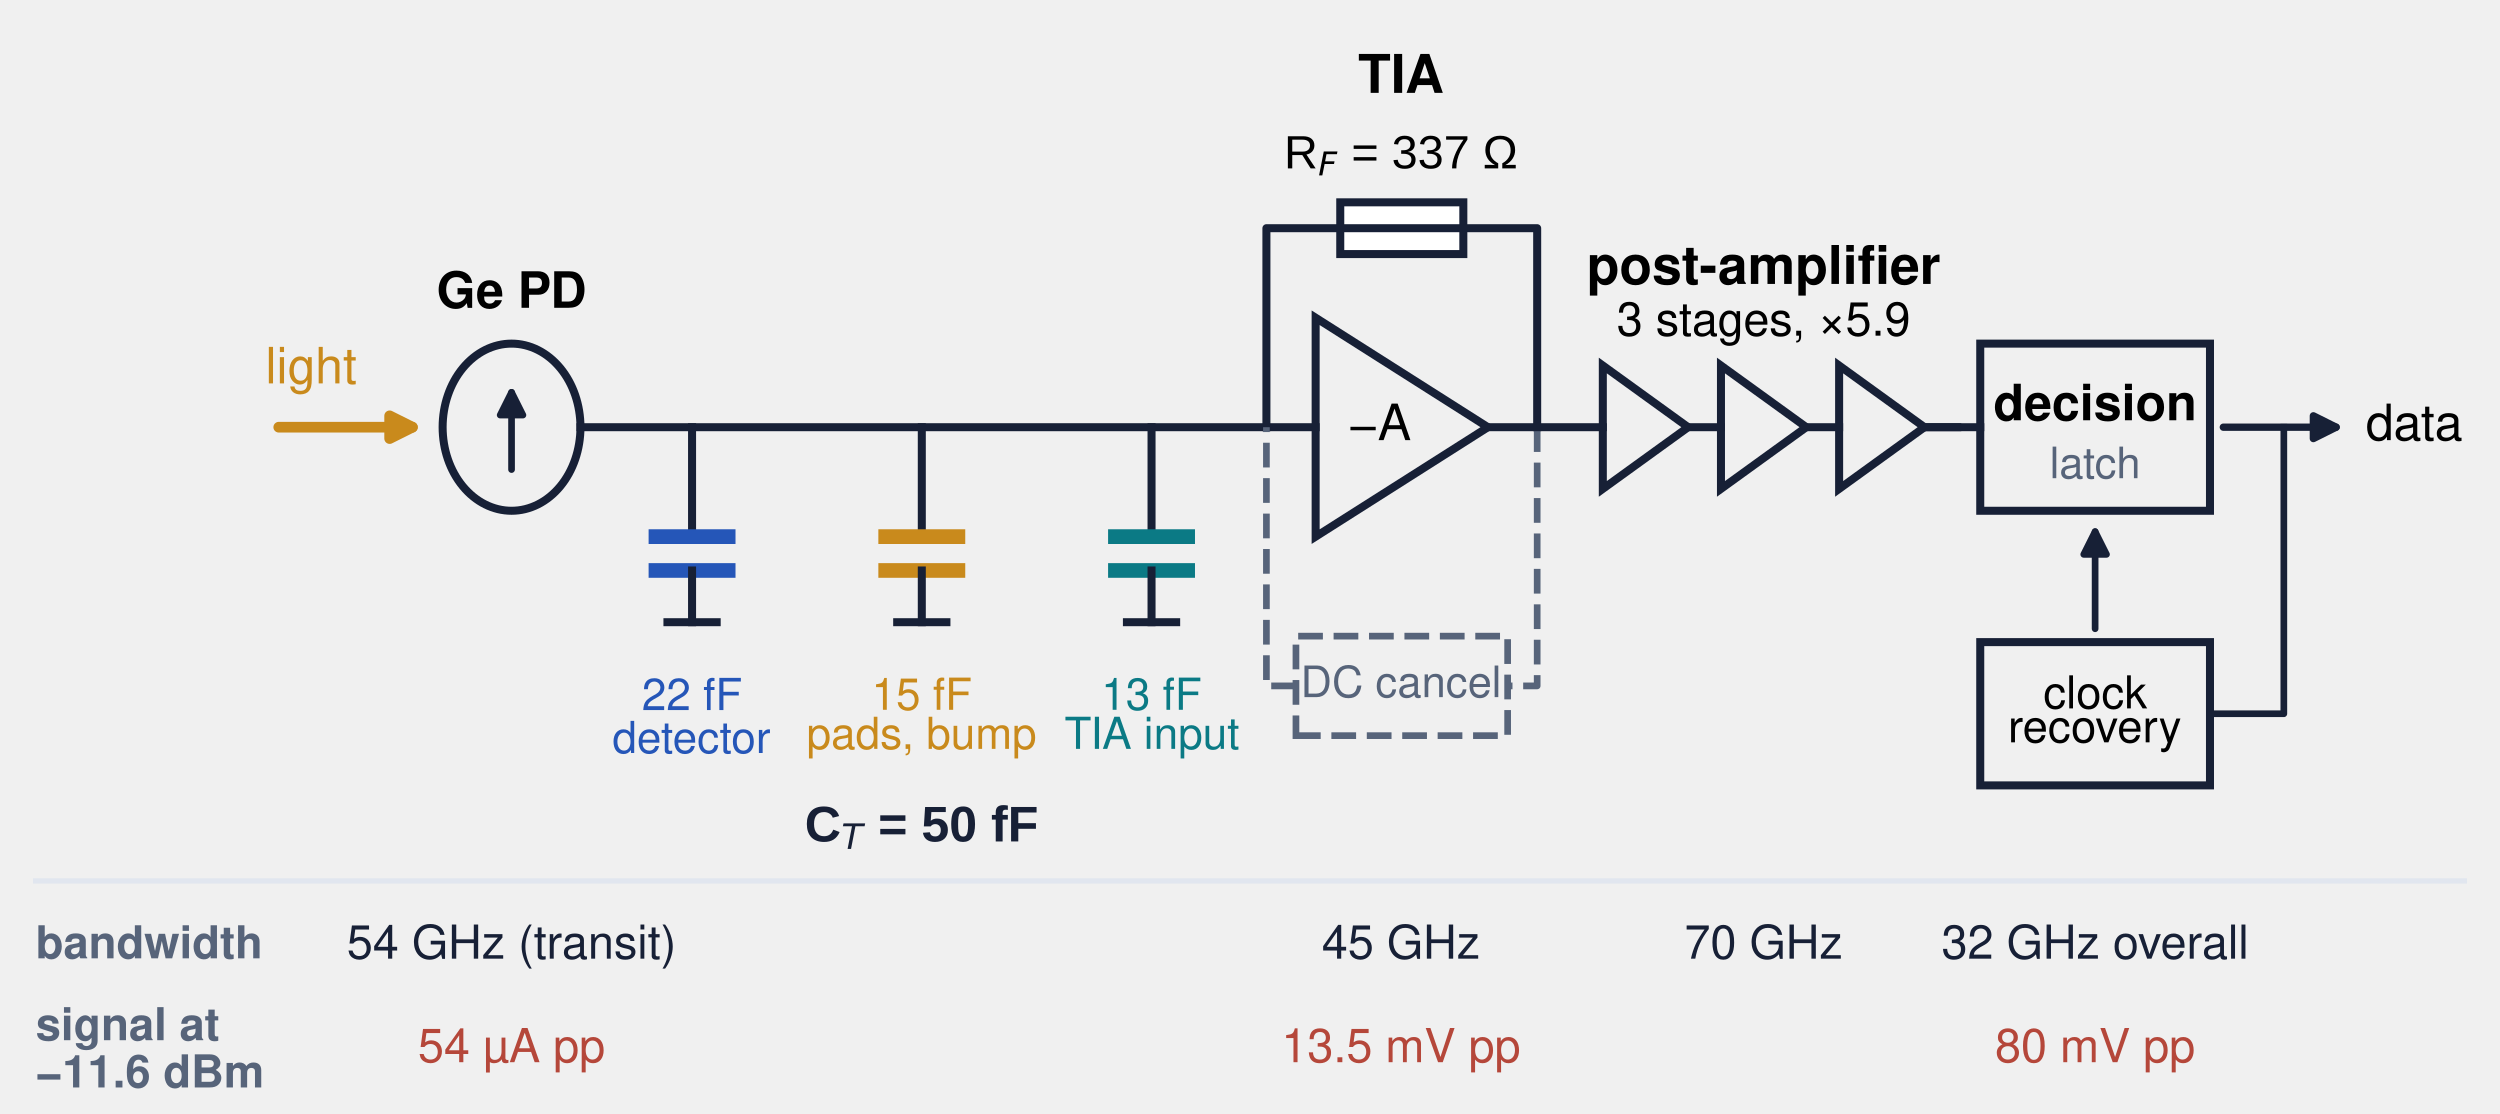
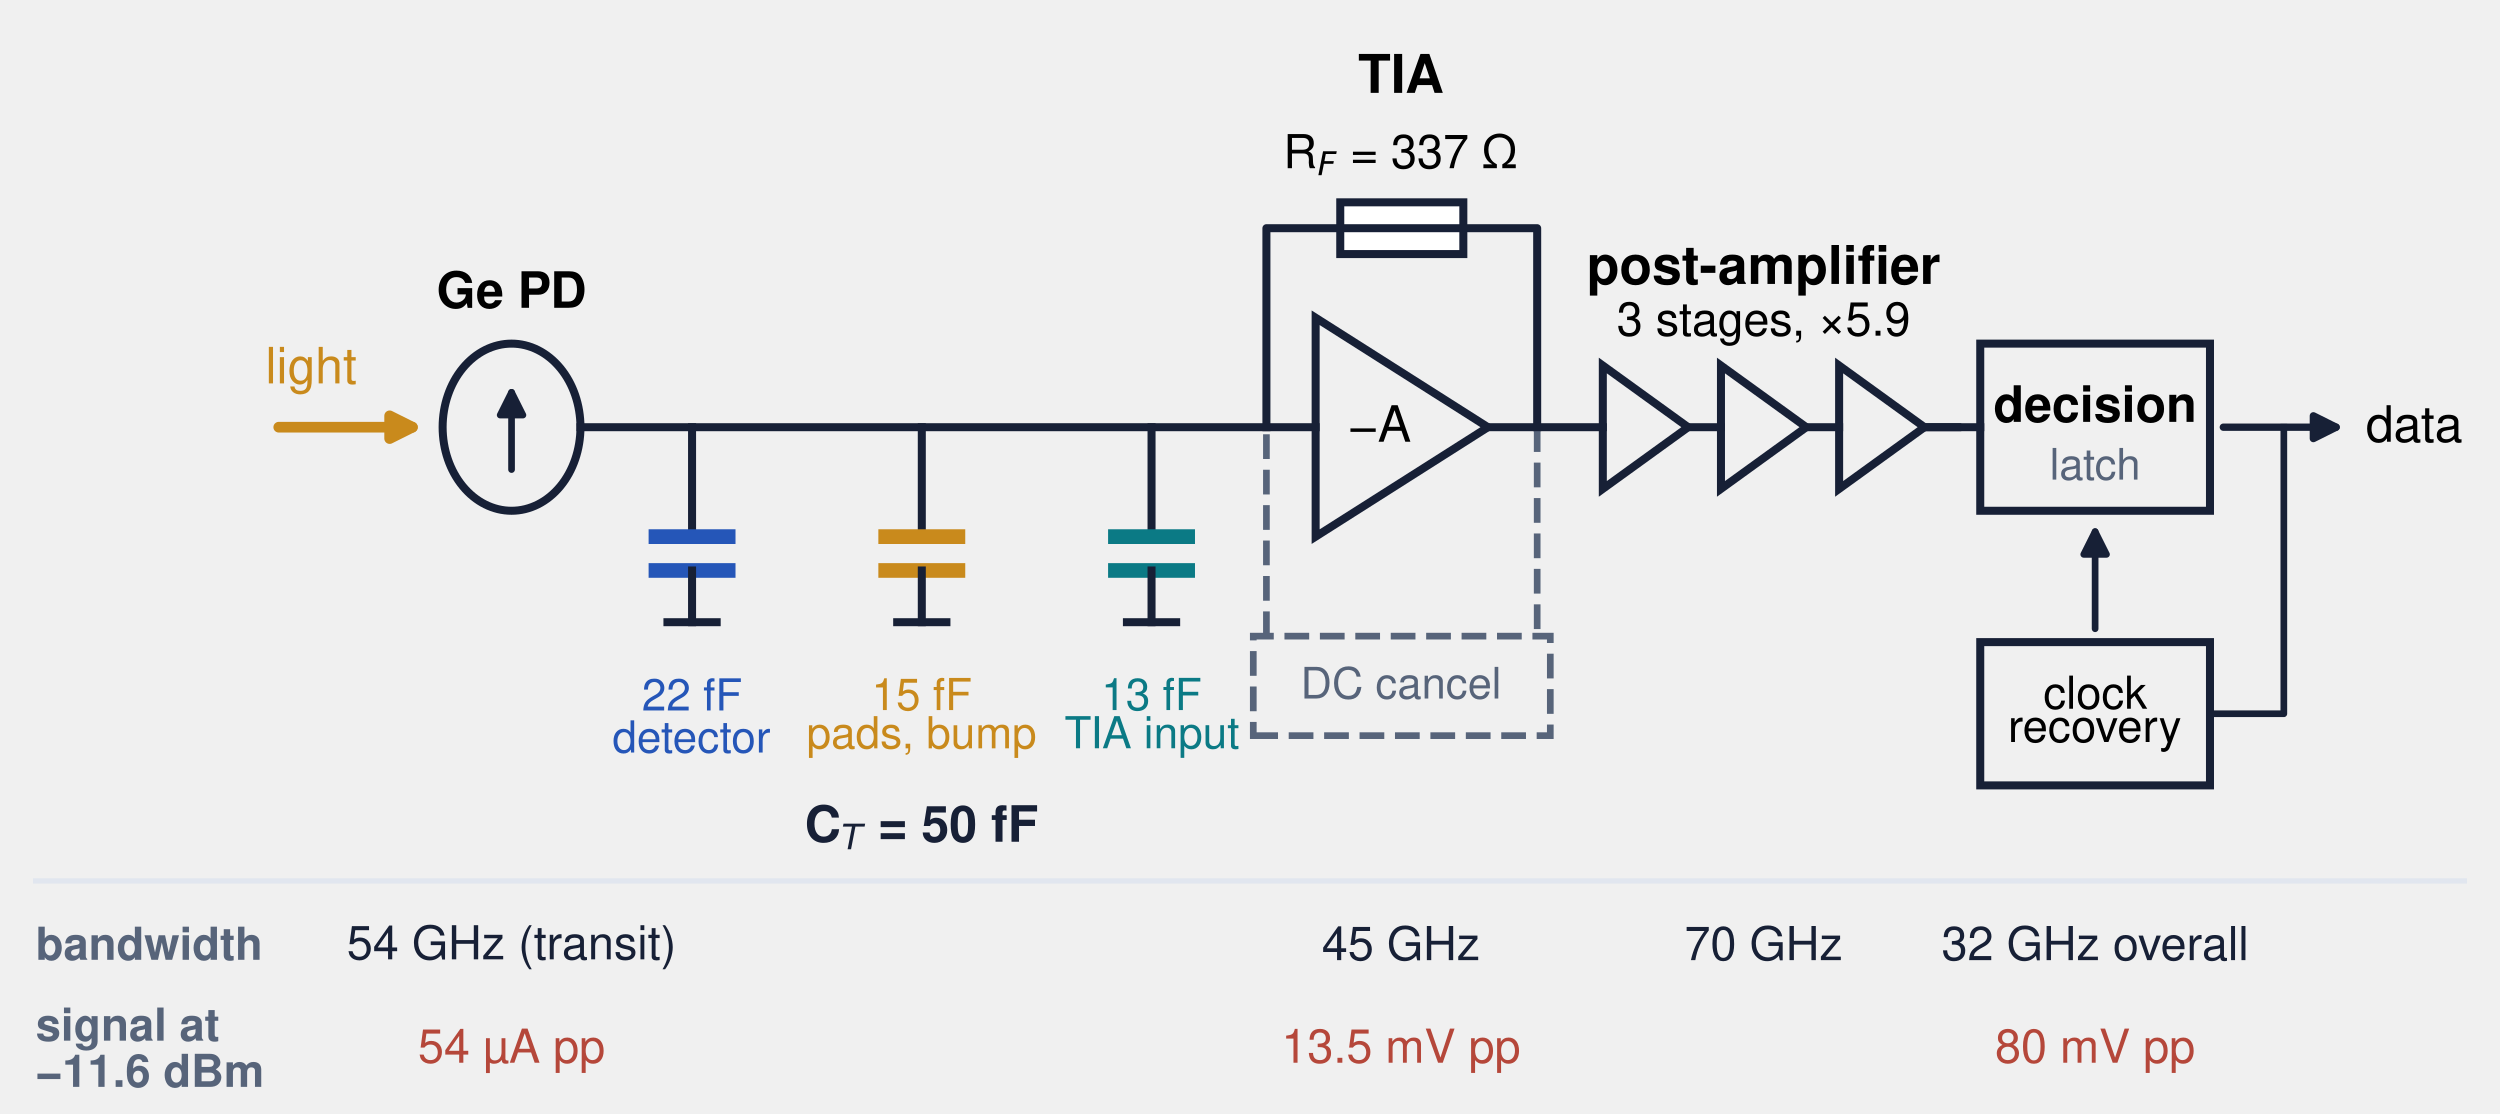
<svg xmlns="http://www.w3.org/2000/svg" width="374.04pt" height="166.536pt" viewBox="0 0 374.04 166.536" version="1.1">
  <defs>
    <style type="text/css">*{stroke-linejoin: round; stroke-linecap: butt}</style>
  </defs>
  <g id="figure_1">
    <g id="patch_1">
      <path d="M 0 166.536  L 374.04 166.536  L 374.04 0  L 0 0  L 0 166.536  z " style="fill: none" />
    </g>
    <g id="axes_1">
      <g id="patch_2">
-         <path d="M 76.536 76.42  C 79.271 76.42 81.894 75.103 83.828 72.758  C 85.761 70.413 86.848 67.232 86.848 63.915  C 86.848 60.599 85.761 57.418 83.828 55.073  C 81.894 52.728 79.271 51.411 76.536 51.411  C 73.801 51.411 71.178 52.728 69.244 55.073  C 67.311 57.418 66.224 60.599 66.224 63.915  C 66.224 67.232 67.311 70.413 69.244 72.758  C 71.178 75.103 73.801 76.42 76.536 76.42  L 76.536 76.42  z " clip-path="url(#pc90c92835f)" style="fill: none; stroke: #172036; stroke-width: 1.2; stroke-linejoin: miter" />
+         <path d="M 76.536 76.42  C 79.271 76.42 81.894 75.103 83.828 72.758  C 85.761 70.413 86.848 67.232 86.848 63.915  C 86.848 60.599 85.761 57.418 83.828 55.073  C 81.894 52.728 79.271 51.411 76.536 51.411  C 73.801 51.411 71.178 52.728 69.244 55.073  C 67.311 57.418 66.224 60.599 66.224 63.915  C 66.224 67.232 67.311 70.413 69.244 72.758  C 71.178 75.103 73.801 76.42 76.536 76.42  L 76.536 76.42  z " clip-path="url(#pc4600c31a1)" style="fill: none; stroke: #172036; stroke-width: 1.2; stroke-linejoin: miter" />
      </g>
      <g id="patch_3">
-         <path d="M 196.841 80.291  L 196.841 47.54  L 222.62 63.915  L 196.841 80.291  z " clip-path="url(#pc90c92835f)" style="fill: none; stroke: #172036; stroke-width: 1.2; stroke-linejoin: miter" />
+         <path d="M 196.841 80.291  L 196.841 47.54  L 222.62 63.915  L 196.841 80.291  z " clip-path="url(#pc4600c31a1)" style="fill: none; stroke: #172036; stroke-width: 1.2; stroke-linejoin: miter" />
      </g>
      <g id="patch_4">
-         <path d="M 200.524 38.013  L 218.938 38.013  L 218.938 30.271  L 200.524 30.271  z " clip-path="url(#pc90c92835f)" style="fill: #ffffff; stroke: #172036; stroke-width: 1.2; stroke-linejoin: miter" />
+         <path d="M 200.524 38.013  L 218.938 38.013  L 218.938 30.271  L 200.524 30.271  z " clip-path="url(#pc4600c31a1)" style="fill: #ffffff; stroke: #172036; stroke-width: 1.2; stroke-linejoin: miter" />
      </g>
      <g id="patch_5">
-         <path d="M 193.895 110.064  L 225.567 110.064  L 225.567 95.177  L 193.895 95.177  L 193.895 110.064  z " clip-path="url(#pc90c92835f)" style="fill: none; stroke-dasharray: 3.7,1.6; stroke-dashoffset: 0; stroke: #57647a; stroke-linejoin: miter" />
+         <path d="M 187.511 110.064  L 231.95 110.064  L 231.95 95.177  L 187.511 95.177  L 187.511 110.064  z " clip-path="url(#pc4600c31a1)" style="fill: none; stroke-dasharray: 3.7,1.6; stroke-dashoffset: 0; stroke: #57647a; stroke-linejoin: miter" />
      </g>
      <g id="patch_6">
-         <path d="M 239.807 73.145  L 239.807 54.686  L 252.574 63.915  L 239.807 73.145  z " clip-path="url(#pc90c92835f)" style="fill: none; stroke: #172036; stroke-width: 1.2; stroke-linejoin: miter" />
+         <path d="M 239.807 73.145  L 239.807 54.686  L 252.574 63.915  L 239.807 73.145  z " clip-path="url(#pc4600c31a1)" style="fill: none; stroke: #172036; stroke-width: 1.2; stroke-linejoin: miter" />
      </g>
      <g id="patch_7">
-         <path d="M 257.484 73.145  L 257.484 54.686  L 270.251 63.915  L 257.484 73.145  z " clip-path="url(#pc90c92835f)" style="fill: none; stroke: #172036; stroke-width: 1.2; stroke-linejoin: miter" />
+         <path d="M 257.484 73.145  L 257.484 54.686  L 270.251 63.915  L 257.484 73.145  z " clip-path="url(#pc4600c31a1)" style="fill: none; stroke: #172036; stroke-width: 1.2; stroke-linejoin: miter" />
      </g>
      <g id="patch_8">
-         <path d="M 275.162 73.145  L 275.162 54.686  L 287.929 63.915  L 275.162 73.145  z " clip-path="url(#pc90c92835f)" style="fill: none; stroke: #172036; stroke-width: 1.2; stroke-linejoin: miter" />
+         <path d="M 275.162 73.145  L 275.162 54.686  L 287.929 63.915  L 275.162 73.145  z " clip-path="url(#pc4600c31a1)" style="fill: none; stroke: #172036; stroke-width: 1.2; stroke-linejoin: miter" />
      </g>
      <g id="patch_9">
-         <path d="M 296.276 76.42  L 330.649 76.42  L 330.649 51.411  L 296.276 51.411  L 296.276 76.42  z " clip-path="url(#pc90c92835f)" style="fill: none; stroke: #172036; stroke-width: 1.2; stroke-linejoin: miter" />
+         <path d="M 296.276 76.42  L 330.649 76.42  L 330.649 51.411  L 296.276 51.411  L 296.276 76.42  z " clip-path="url(#pc4600c31a1)" style="fill: none; stroke: #172036; stroke-width: 1.2; stroke-linejoin: miter" />
      </g>
      <g id="patch_10">
-         <path d="M 296.276 117.507  L 330.649 117.507  L 330.649 96.071  L 296.276 96.071  L 296.276 117.507  z " clip-path="url(#pc90c92835f)" style="fill: none; stroke: #172036; stroke-width: 1.2; stroke-linejoin: miter" />
+         <path d="M 296.276 117.507  L 330.649 117.507  L 330.649 96.071  L 296.276 96.071  L 296.276 117.507  z " clip-path="url(#pc4600c31a1)" style="fill: none; stroke: #172036; stroke-width: 1.2; stroke-linejoin: miter" />
      </g>
      <g id="line2d_1">
-         <path d="M 86.848 63.915  L 196.841 63.915  " clip-path="url(#pc90c92835f)" style="fill: none; stroke: #172036; stroke-width: 1.2; stroke-linecap: square" />
+         <path d="M 86.848 63.915  L 196.841 63.915  " clip-path="url(#pc4600c31a1)" style="fill: none; stroke: #172036; stroke-width: 1.2; stroke-linecap: square" />
      </g>
      <g id="line2d_2">
-         <path d="M 103.543 63.915  L 103.543 80.291  " clip-path="url(#pc90c92835f)" style="fill: none; stroke: #172036; stroke-width: 1.2; stroke-linecap: square" />
+         <path d="M 103.543 63.915  L 103.543 80.291  " clip-path="url(#pc4600c31a1)" style="fill: none; stroke: #172036; stroke-width: 1.2; stroke-linecap: square" />
      </g>
      <g id="line2d_3">
-         <path d="M 98.142 80.291  L 108.945 80.291  " clip-path="url(#pc90c92835f)" style="fill: none; stroke: #2556b8; stroke-width: 2.2; stroke-linecap: square" />
+         <path d="M 98.142 80.291  L 108.945 80.291  " clip-path="url(#pc4600c31a1)" style="fill: none; stroke: #2556b8; stroke-width: 2.2; stroke-linecap: square" />
      </g>
      <g id="line2d_4">
-         <path d="M 98.142 85.352  L 108.945 85.352  " clip-path="url(#pc90c92835f)" style="fill: none; stroke: #2556b8; stroke-width: 2.2; stroke-linecap: square" />
+         <path d="M 98.142 85.352  L 108.945 85.352  " clip-path="url(#pc4600c31a1)" style="fill: none; stroke: #2556b8; stroke-width: 2.2; stroke-linecap: square" />
      </g>
      <g id="line2d_5">
-         <path d="M 103.543 85.352  L 103.543 93.093  " clip-path="url(#pc90c92835f)" style="fill: none; stroke: #172036; stroke-width: 1.2; stroke-linecap: square" />
+         <path d="M 103.543 85.352  L 103.543 93.093  " clip-path="url(#pc4600c31a1)" style="fill: none; stroke: #172036; stroke-width: 1.2; stroke-linecap: square" />
      </g>
      <g id="line2d_6">
-         <path d="M 99.86 93.093  L 107.226 93.093  " clip-path="url(#pc90c92835f)" style="fill: none; stroke: #172036; stroke-width: 1.2; stroke-linecap: square" />
+         <path d="M 99.86 93.093  L 107.226 93.093  " clip-path="url(#pc4600c31a1)" style="fill: none; stroke: #172036; stroke-width: 1.2; stroke-linecap: square" />
      </g>
      <g id="line2d_7">
-         <path d="M 137.916 63.915  L 137.916 80.291  " clip-path="url(#pc90c92835f)" style="fill: none; stroke: #172036; stroke-width: 1.2; stroke-linecap: square" />
+         <path d="M 137.916 63.915  L 137.916 80.291  " clip-path="url(#pc4600c31a1)" style="fill: none; stroke: #172036; stroke-width: 1.2; stroke-linecap: square" />
      </g>
      <g id="line2d_8">
-         <path d="M 132.515 80.291  L 143.317 80.291  " clip-path="url(#pc90c92835f)" style="fill: none; stroke: #c98a1c; stroke-width: 2.2; stroke-linecap: square" />
+         <path d="M 132.515 80.291  L 143.317 80.291  " clip-path="url(#pc4600c31a1)" style="fill: none; stroke: #c98a1c; stroke-width: 2.2; stroke-linecap: square" />
      </g>
      <g id="line2d_9">
-         <path d="M 132.515 85.352  L 143.317 85.352  " clip-path="url(#pc90c92835f)" style="fill: none; stroke: #c98a1c; stroke-width: 2.2; stroke-linecap: square" />
+         <path d="M 132.515 85.352  L 143.317 85.352  " clip-path="url(#pc4600c31a1)" style="fill: none; stroke: #c98a1c; stroke-width: 2.2; stroke-linecap: square" />
      </g>
      <g id="line2d_10">
-         <path d="M 137.916 85.352  L 137.916 93.093  " clip-path="url(#pc90c92835f)" style="fill: none; stroke: #172036; stroke-width: 1.2; stroke-linecap: square" />
+         <path d="M 137.916 85.352  L 137.916 93.093  " clip-path="url(#pc4600c31a1)" style="fill: none; stroke: #172036; stroke-width: 1.2; stroke-linecap: square" />
      </g>
      <g id="line2d_11">
-         <path d="M 134.233 93.093  L 141.599 93.093  " clip-path="url(#pc90c92835f)" style="fill: none; stroke: #172036; stroke-width: 1.2; stroke-linecap: square" />
+         <path d="M 134.233 93.093  L 141.599 93.093  " clip-path="url(#pc4600c31a1)" style="fill: none; stroke: #172036; stroke-width: 1.2; stroke-linecap: square" />
      </g>
      <g id="line2d_12">
-         <path d="M 172.289 63.915  L 172.289 80.291  " clip-path="url(#pc90c92835f)" style="fill: none; stroke: #172036; stroke-width: 1.2; stroke-linecap: square" />
+         <path d="M 172.289 63.915  L 172.289 80.291  " clip-path="url(#pc4600c31a1)" style="fill: none; stroke: #172036; stroke-width: 1.2; stroke-linecap: square" />
      </g>
      <g id="line2d_13">
-         <path d="M 166.887 80.291  L 177.69 80.291  " clip-path="url(#pc90c92835f)" style="fill: none; stroke: #0b7a85; stroke-width: 2.2; stroke-linecap: square" />
+         <path d="M 166.887 80.291  L 177.69 80.291  " clip-path="url(#pc4600c31a1)" style="fill: none; stroke: #0b7a85; stroke-width: 2.2; stroke-linecap: square" />
      </g>
      <g id="line2d_14">
-         <path d="M 166.887 85.352  L 177.69 85.352  " clip-path="url(#pc90c92835f)" style="fill: none; stroke: #0b7a85; stroke-width: 2.2; stroke-linecap: square" />
+         <path d="M 166.887 85.352  L 177.69 85.352  " clip-path="url(#pc4600c31a1)" style="fill: none; stroke: #0b7a85; stroke-width: 2.2; stroke-linecap: square" />
      </g>
      <g id="line2d_15">
-         <path d="M 172.289 85.352  L 172.289 93.093  " clip-path="url(#pc90c92835f)" style="fill: none; stroke: #172036; stroke-width: 1.2; stroke-linecap: square" />
+         <path d="M 172.289 85.352  L 172.289 93.093  " clip-path="url(#pc4600c31a1)" style="fill: none; stroke: #172036; stroke-width: 1.2; stroke-linecap: square" />
      </g>
      <g id="line2d_16">
-         <path d="M 168.606 93.093  L 175.972 93.093  " clip-path="url(#pc90c92835f)" style="fill: none; stroke: #172036; stroke-width: 1.2; stroke-linecap: square" />
+         <path d="M 168.606 93.093  L 175.972 93.093  " clip-path="url(#pc4600c31a1)" style="fill: none; stroke: #172036; stroke-width: 1.2; stroke-linecap: square" />
      </g>
      <g id="line2d_17">
-         <path d="M 189.475 63.915  L 189.475 34.142  L 229.986 34.142  L 229.986 63.915  " clip-path="url(#pc90c92835f)" style="fill: none; stroke: #172036; stroke-width: 1.2; stroke-linecap: square" />
+         <path d="M 189.475 63.915  L 189.475 34.142  L 229.986 34.142  L 229.986 63.915  " clip-path="url(#pc4600c31a1)" style="fill: none; stroke: #172036; stroke-width: 1.2; stroke-linecap: square" />
      </g>
      <g id="line2d_18">
-         <path d="M 229.986 63.915  L 229.986 102.621  L 225.567 102.621  " clip-path="url(#pc90c92835f)" style="fill: none; stroke-dasharray: 3.7,1.6; stroke-dashoffset: 0; stroke: #57647a" />
+         <path d="M 229.986 63.915  L 229.986 95.177  " clip-path="url(#pc4600c31a1)" style="fill: none; stroke-dasharray: 3.7,1.6; stroke-dashoffset: 0; stroke: #57647a" />
      </g>
      <g id="line2d_19">
-         <path d="M 193.895 102.621  L 189.475 102.621  L 189.475 63.915  " clip-path="url(#pc90c92835f)" style="fill: none; stroke-dasharray: 3.7,1.6; stroke-dashoffset: 0; stroke: #57647a" />
+         <path d="M 189.475 95.177  L 189.475 63.915  " clip-path="url(#pc4600c31a1)" style="fill: none; stroke-dasharray: 3.7,1.6; stroke-dashoffset: 0; stroke: #57647a" />
      </g>
      <g id="line2d_20">
-         <path d="M 222.62 63.915  L 239.807 63.915  " clip-path="url(#pc90c92835f)" style="fill: none; stroke: #172036; stroke-width: 1.2; stroke-linecap: square" />
+         <path d="M 222.62 63.915  L 239.807 63.915  " clip-path="url(#pc4600c31a1)" style="fill: none; stroke: #172036; stroke-width: 1.2; stroke-linecap: square" />
      </g>
      <g id="line2d_21">
-         <path d="M 252.574 63.915  L 257.484 63.915  " clip-path="url(#pc90c92835f)" style="fill: none; stroke: #172036; stroke-width: 1.2; stroke-linecap: square" />
+         <path d="M 252.574 63.915  L 257.484 63.915  " clip-path="url(#pc4600c31a1)" style="fill: none; stroke: #172036; stroke-width: 1.2; stroke-linecap: square" />
      </g>
      <g id="line2d_22">
-         <path d="M 270.251 63.915  L 275.162 63.915  " clip-path="url(#pc90c92835f)" style="fill: none; stroke: #172036; stroke-width: 1.2; stroke-linecap: square" />
+         <path d="M 270.251 63.915  L 275.162 63.915  " clip-path="url(#pc4600c31a1)" style="fill: none; stroke: #172036; stroke-width: 1.2; stroke-linecap: square" />
      </g>
      <g id="line2d_23">
-         <path d="M 287.929 63.915  L 292.839 63.915  " clip-path="url(#pc90c92835f)" style="fill: none; stroke: #172036; stroke-width: 1.2; stroke-linecap: square" />
+         <path d="M 287.929 63.915  L 292.839 63.915  " clip-path="url(#pc4600c31a1)" style="fill: none; stroke: #172036; stroke-width: 1.2; stroke-linecap: square" />
      </g>
      <g id="line2d_24">
-         <path d="M 287.929 63.915  L 296.276 63.915  " clip-path="url(#pc90c92835f)" style="fill: none; stroke: #172036; stroke-width: 1.2; stroke-linecap: square" />
+         <path d="M 287.929 63.915  L 296.276 63.915  " clip-path="url(#pc4600c31a1)" style="fill: none; stroke: #172036; stroke-width: 1.2; stroke-linecap: square" />
      </g>
      <g id="line2d_25">
-         <path d="M 330.649 106.789  L 341.698 106.789  L 341.698 63.915  " clip-path="url(#pc90c92835f)" style="fill: none; stroke: #172036; stroke-linecap: square" />
+         <path d="M 330.649 106.789  L 341.698 106.789  L 341.698 63.915  " clip-path="url(#pc4600c31a1)" style="fill: none; stroke: #172036; stroke-linecap: square" />
      </g>
      <g id="line2d_26">
-         <path d="M 5.335 131.799  L 368.705 131.799  " clip-path="url(#pc90c92835f)" style="fill: none; stroke: #e1e6ef; stroke-width: 0.8; stroke-linecap: square" />
+         <path d="M 5.335 131.799  L 368.705 131.799  " clip-path="url(#pc4600c31a1)" style="fill: none; stroke: #e1e6ef; stroke-width: 0.8; stroke-linecap: square" />
      </g>
      <g id="patch_11">
        <path d="M 41.706 63.915  Q 52.597 63.915 61.699 63.915  " style="fill: none; stroke: #c98a1c; stroke-width: 1.6; stroke-linecap: round" />
        <path d="M 58.299 62.215  L 61.699 63.915  L 58.299 65.615  z " style="fill: #c98a1c; stroke: #c98a1c; stroke-width: 1.6; stroke-linecap: round" />
      </g>
      <g id="text_1">
        <text style="font-size: 7.5px; font-family: 'Libre Franklin', 'Helvetica', 'Arial', 'DejaVu Sans', sans-serif; text-anchor: start; fill: #c98a1c" x="39.708" y="57.365" transform="rotate(-0 39.708 57.3652)">light</text>
      </g>
      <g id="patch_12">
        <path d="M 76.536 70.253  Q 76.536 63.917 76.536 58.7  " style="fill: none; stroke: #172036; stroke-linecap: round" />
        <path d="M 74.836 62.1  L 76.536 58.7  L 78.236 62.1  z " style="fill: #172036; stroke: #172036; stroke-linecap: round" />
      </g>
      <g id="text_2">
        <text style="font-weight: 700; font-size: 7.5px; font-family: 'Libre Franklin', 'Helvetica', 'Arial', 'DejaVu Sans', sans-serif; text-anchor: middle" x="76.536" y="46.051" transform="rotate(-0 76.536 46.05133)">Ge PD</text>
      </g>
      <g id="text_3">
-         <text style="font-size: 6.6px; font-family: 'Libre Franklin', 'Helvetica', 'Arial', 'DejaVu Sans', sans-serif; fill: #2556b8" transform="translate(96.02384 106.2371)">22 fF</text>
-         <text style="font-size: 6.6px; font-family: 'Libre Franklin', 'Helvetica', 'Arial', 'DejaVu Sans', sans-serif; fill: #2556b8" transform="translate(91.6204 112.6619)">detector</text>
+         <text style="font-size: 6.6px; font-family: 'Libre Franklin', 'Helvetica', 'Arial', 'DejaVu Sans', sans-serif; fill: #2556b8" transform="translate(96.02384 106.2999)">22 fF</text>
+         <text style="font-size: 6.6px; font-family: 'Libre Franklin', 'Helvetica', 'Arial', 'DejaVu Sans', sans-serif; fill: #2556b8" transform="translate(91.6204 112.5863)">detector</text>
      </g>
      <g id="text_4">
-         <text style="font-size: 6.6px; font-family: 'Libre Franklin', 'Helvetica', 'Arial', 'DejaVu Sans', sans-serif; fill: #c98a1c" transform="translate(130.3966 106.1969)">15 fF</text>
-         <text style="font-size: 6.6px; font-family: 'Libre Franklin', 'Helvetica', 'Arial', 'DejaVu Sans', sans-serif; fill: #c98a1c" transform="translate(120.673 112.0447)">pads, bump</text>
+         <text style="font-size: 6.6px; font-family: 'Libre Franklin', 'Helvetica', 'Arial', 'DejaVu Sans', sans-serif; fill: #c98a1c" transform="translate(130.3966 106.2416)">15 fF</text>
+         <text style="font-size: 6.6px; font-family: 'Libre Franklin', 'Helvetica', 'Arial', 'DejaVu Sans', sans-serif; fill: #c98a1c" transform="translate(120.673 111.9613)">pads, bump</text>
      </g>
      <g id="text_5">
-         <text style="font-size: 6.6px; font-family: 'Libre Franklin', 'Helvetica', 'Arial', 'DejaVu Sans', sans-serif; fill: #0b7a85" transform="translate(164.7694 106.1954)">13 fF</text>
-         <text style="font-size: 6.6px; font-family: 'Libre Franklin', 'Helvetica', 'Arial', 'DejaVu Sans', sans-serif; fill: #0b7a85" transform="translate(159.2651 112.0447)">TIA input</text>
+         <text style="font-size: 6.6px; font-family: 'Libre Franklin', 'Helvetica', 'Arial', 'DejaVu Sans', sans-serif; fill: #0b7a85" transform="translate(164.7694 106.237)">13 fF</text>
+         <text style="font-size: 6.6px; font-family: 'Libre Franklin', 'Helvetica', 'Arial', 'DejaVu Sans', sans-serif; fill: #0b7a85" transform="translate(159.2636 111.9536)">TIA input</text>
      </g>
      <g id="text_6">
        <g style="fill: #172036" transform="translate(120.4035 126.4393)">
          <text>
-             <tspan x="0" y="-0.547" style="font-weight: 700; font-size: 7.5px; font-family: 'Arial'; fill: #172036">C</tspan>
-             <tspan x="8.9" y="-0.547" style="font-weight: 700; font-size: 7.5px; font-family: 'Arial'; fill: #172036"> </tspan>
-             <tspan x="10.984" y="-0.547" style="font-weight: 700; font-size: 7.5px; font-family: 'Arial'; fill: #172036">=</tspan>
-             <tspan x="15.364" y="-0.547" style="font-weight: 700; font-size: 7.5px; font-family: 'Arial'; fill: #172036"> </tspan>
-             <tspan x="17.447" y="-0.547" style="font-weight: 700; font-size: 7.5px; font-family: 'Arial'; fill: #172036">5</tspan>
-             <tspan x="21.619" y="-0.547" style="font-weight: 700; font-size: 7.5px; font-family: 'Arial'; fill: #172036">0</tspan>
-             <tspan x="25.79" y="-0.547" style="font-weight: 700; font-size: 7.5px; font-family: 'Arial'; fill: #172036"> </tspan>
-             <tspan x="27.873" y="-0.547" style="font-weight: 700; font-size: 7.5px; font-family: 'Arial'; fill: #172036">f</tspan>
-             <tspan x="30.371" y="-0.547" style="font-weight: 700; font-size: 7.5px; font-family: 'Arial'; fill: #172036">F</tspan>
-             <tspan x="5.488" y="0.578" style="font-style: oblique; font-size: 5.25px; font-family: 'DejaVu Sans'; fill: #172036">T</tspan>
+             <tspan x="0" y="-0.5" style="font-weight: 700; font-size: 7.5px; font-family: 'Helvetica'; fill: #172036">C</tspan>
+             <tspan x="8.9" y="-0.5" style="font-weight: 700; font-size: 7.5px; font-family: 'Helvetica'; fill: #172036"> </tspan>
+             <tspan x="10.984" y="-0.5" style="font-weight: 700; font-size: 7.5px; font-family: 'Helvetica'; fill: #172036">=</tspan>
+             <tspan x="15.364" y="-0.5" style="font-weight: 700; font-size: 7.5px; font-family: 'Helvetica'; fill: #172036"> </tspan>
+             <tspan x="17.447" y="-0.5" style="font-weight: 700; font-size: 7.5px; font-family: 'Helvetica'; fill: #172036">5</tspan>
+             <tspan x="21.619" y="-0.5" style="font-weight: 700; font-size: 7.5px; font-family: 'Helvetica'; fill: #172036">0</tspan>
+             <tspan x="25.79" y="-0.5" style="font-weight: 700; font-size: 7.5px; font-family: 'Helvetica'; fill: #172036"> </tspan>
+             <tspan x="27.873" y="-0.5" style="font-weight: 700; font-size: 7.5px; font-family: 'Helvetica'; fill: #172036">f</tspan>
+             <tspan x="30.371" y="-0.5" style="font-weight: 700; font-size: 7.5px; font-family: 'Helvetica'; fill: #172036">F</tspan>
+             <tspan x="5.488" y="0.625" style="font-style: oblique; font-size: 5.25px; font-family: 'DejaVu Sans'; fill: #172036">T</tspan>
          </text>
        </g>
      </g>
      <g id="text_7">
-         <text style="font-size: 7.5px; font-family: 'Libre Franklin', 'Helvetica', 'Arial', 'DejaVu Sans', sans-serif; text-anchor: start" x="201.751" y="65.856" transform="rotate(-0 201.7512 65.85625)">−A</text>
+         <text style="font-size: 7.5px; font-family: 'Libre Franklin', 'Helvetica', 'Arial', 'DejaVu Sans', sans-serif; text-anchor: start" x="201.751" y="66.091" transform="rotate(-0 201.7512 66.09063)">−A</text>
      </g>
      <g id="text_8">
-         <g transform="translate(192.1078 26.1032)">
+         <g transform="translate(192.0028 26.1032)">
          <text>
-             <tspan x="0" y="-0.906" style="font-size: 7px; font-family: 'Arial'">R</tspan>
-             <tspan x="8.132" y="-0.906" style="font-size: 7px; font-family: 'Arial'"> </tspan>
-             <tspan x="10.077" y="-0.906" style="font-size: 7px; font-family: 'Arial'">=</tspan>
-             <tspan x="14.165" y="-0.906" style="font-size: 7px; font-family: 'Arial'"> </tspan>
-             <tspan x="16.11" y="-0.906" style="font-size: 7px; font-family: 'Arial'">3</tspan>
-             <tspan x="20.003" y="-0.906" style="font-size: 7px; font-family: 'Arial'">3</tspan>
-             <tspan x="23.896" y="-0.906" style="font-size: 7px; font-family: 'Arial'">7</tspan>
-             <tspan x="27.789" y="-0.906" style="font-size: 7px; font-family: 'Arial'"> </tspan>
-             <tspan x="29.734" y="-0.906" style="font-size: 7px; font-family: 'Arial'">Ω</tspan>
-             <tspan x="5.122" y="0.144" style="font-style: oblique; font-size: 4.9px; font-family: 'DejaVu Sans'">F</tspan>
+             <tspan x="0" y="-0.938" style="font-size: 7px; font-family: 'Helvetica'">R</tspan>
+             <tspan x="8.132" y="-0.938" style="font-size: 7px; font-family: 'Helvetica'"> </tspan>
+             <tspan x="10.077" y="-0.938" style="font-size: 7px; font-family: 'Helvetica'">=</tspan>
+             <tspan x="14.165" y="-0.938" style="font-size: 7px; font-family: 'Helvetica'"> </tspan>
+             <tspan x="16.11" y="-0.938" style="font-size: 7px; font-family: 'Helvetica'">3</tspan>
+             <tspan x="20.003" y="-0.938" style="font-size: 7px; font-family: 'Helvetica'">3</tspan>
+             <tspan x="23.896" y="-0.938" style="font-size: 7px; font-family: 'Helvetica'">7</tspan>
+             <tspan x="27.789" y="-0.938" style="font-size: 7px; font-family: 'Helvetica'"> </tspan>
+             <tspan x="29.734" y="-0.938" style="font-size: 7px; font-family: 'Helvetica'">Ω</tspan>
+             <tspan x="5.122" y="0.112" style="font-style: oblique; font-size: 4.9px; font-family: 'DejaVu Sans'">F</tspan>
          </text>
        </g>
      </g>
      <g id="text_9">
        <text style="font-weight: 700; font-size: 8px; font-family: 'Libre Franklin', 'Helvetica', 'Arial', 'DejaVu Sans', sans-serif; text-anchor: middle" x="209.608" y="13.896" transform="rotate(-0 209.6078 13.89613)">TIA</text>
      </g>
      <g id="text_10">
-         <text style="font-size: 6.5px; font-family: 'Libre Franklin', 'Helvetica', 'Arial', 'DejaVu Sans', sans-serif; text-anchor: middle; fill: #57647a" x="209.608" y="104.303" transform="rotate(-0 209.6078 104.3028)">DC cancel</text>
+         <text style="font-size: 6.5px; font-family: 'Libre Franklin', 'Helvetica', 'Arial', 'DejaVu Sans', sans-serif; text-anchor: middle; fill: #57647a" x="209.608" y="104.506" transform="rotate(-0 209.6078 104.5059)">DC cancel</text>
      </g>
      <g id="text_11">
        <text style="font-weight: 700; font-size: 8px; font-family: 'Libre Franklin', 'Helvetica', 'Arial', 'DejaVu Sans', sans-serif; text-anchor: middle" x="263.868" y="42.479" transform="rotate(-0 263.8678 42.47853)">post-amplifier</text>
      </g>
      <g id="text_12">
        <text style="font-size: 7px; font-family: 'Libre Franklin', 'Helvetica', 'Arial', 'DejaVu Sans', sans-serif; text-anchor: middle" x="263.868" y="50.22" transform="rotate(-0 263.8678 50.2196)">3 stages, ×5.9</text>
      </g>
      <g id="text_13">
-         <text style="font-weight: 700; font-size: 7.5px; font-family: 'Libre Franklin', 'Helvetica', 'Arial', 'DejaVu Sans', sans-serif; text-anchor: middle" x="313.463" y="62.879" transform="rotate(-0 313.4628 62.87892)">decision</text>
+         <text style="font-weight: 700; font-size: 7.5px; font-family: 'Libre Franklin', 'Helvetica', 'Arial', 'DejaVu Sans', sans-serif; text-anchor: middle" x="313.463" y="63.113" transform="rotate(-0 313.4628 63.11329)">decision</text>
      </g>
      <g id="text_14">
-         <text style="font-size: 6.5px; font-family: 'Libre Franklin', 'Helvetica', 'Arial', 'DejaVu Sans', sans-serif; text-anchor: middle; fill: #57647a" x="313.463" y="71.552" transform="rotate(-0 313.4628 71.55213)">latch</text>
+         <text style="font-size: 6.5px; font-family: 'Libre Franklin', 'Helvetica', 'Arial', 'DejaVu Sans', sans-serif; text-anchor: middle; fill: #57647a" x="313.463" y="71.755" transform="rotate(-0 313.4628 71.75525)">latch</text>
      </g>
      <g id="patch_13">
        <path d="M 332.648 63.915  Q 341.698 63.915 349.519 63.915  " style="fill: none; stroke: #172036; stroke-width: 1.1; stroke-linecap: round" />
        <path d="M 346.119 62.215  L 349.519 63.915  L 346.119 65.615  z " style="fill: #172036; stroke: #172036; stroke-width: 1.1; stroke-linecap: round" />
      </g>
      <g id="text_15">
-         <text style="font-size: 7.5px; font-family: 'Libre Franklin', 'Helvetica', 'Arial', 'DejaVu Sans', sans-serif; text-anchor: start" x="353.974" y="65.856" transform="rotate(-0 353.9736 65.85625)">data</text>
+         <text style="font-size: 7.5px; font-family: 'Libre Franklin', 'Helvetica', 'Arial', 'DejaVu Sans', sans-serif; text-anchor: start" x="353.974" y="66.091" transform="rotate(-0 353.9736 66.09063)">data</text>
      </g>
      <g id="text_16">
-         <text style="font-size: 6.8px; font-family: 'Libre Franklin', 'Helvetica', 'Arial', 'DejaVu Sans', sans-serif" transform="translate(305.7166 105.9919)">clock</text>
-         <text style="font-size: 6.8px; font-family: 'Libre Franklin', 'Helvetica', 'Arial', 'DejaVu Sans', sans-serif" transform="translate(300.4265 111.0672)">recovery</text>
+         <text style="font-size: 6.8px; font-family: 'Libre Franklin', 'Helvetica', 'Arial', 'DejaVu Sans', sans-serif" transform="translate(305.7166 106.0354)">clock</text>
+         <text style="font-size: 6.8px; font-family: 'Libre Franklin', 'Helvetica', 'Arial', 'DejaVu Sans', sans-serif" transform="translate(300.4265 111.0174)">recovery</text>
      </g>
      <g id="patch_14">
        <path d="M 313.463 94.07  Q 313.463 86.247 313.463 79.542  " style="fill: none; stroke: #172036; stroke-linecap: round" />
        <path d="M 311.763 82.942  L 313.463 79.542  L 315.163 82.942  z " style="fill: #172036; stroke: #172036; stroke-linecap: round" />
      </g>
      <g id="text_17">
-         <text style="font-weight: 700; font-size: 6.8px; font-family: 'Libre Franklin', 'Helvetica', 'Arial', 'DejaVu Sans', sans-serif; text-anchor: start; fill: #57647a" x="5.335" y="143.383" transform="rotate(-0 5.3352 143.3835)">bandwidth</text>
+         <text style="font-weight: 700; font-size: 6.8px; font-family: 'Libre Franklin', 'Helvetica', 'Arial', 'DejaVu Sans', sans-serif; text-anchor: start; fill: #57647a" x="5.335" y="143.596" transform="rotate(-0 5.3352 143.596)">bandwidth</text>
      </g>
      <g id="text_18">
-         <text style="font-weight: 700; font-size: 6.8px; font-family: 'Libre Franklin', 'Helvetica', 'Arial', 'DejaVu Sans', sans-serif; fill: #57647a" transform="translate(5.3352 155.6331)">signal at</text>
-         <text style="font-weight: 700; font-size: 6.8px; font-family: 'Libre Franklin', 'Helvetica', 'Arial', 'DejaVu Sans', sans-serif; fill: #57647a" transform="translate(5.3352 162.699)">−11.6 dBm</text>
+         <text style="font-weight: 700; font-size: 6.8px; font-family: 'Libre Franklin', 'Helvetica', 'Arial', 'DejaVu Sans', sans-serif; fill: #57647a" transform="translate(5.3352 155.6994)">signal at</text>
+         <text style="font-weight: 700; font-size: 6.8px; font-family: 'Libre Franklin', 'Helvetica', 'Arial', 'DejaVu Sans', sans-serif; fill: #57647a" transform="translate(5.3352 162.6173)">−11.6 dBm</text>
      </g>
      <g id="text_19">
-         <text style="font-size: 7px; font-family: 'Libre Franklin', 'Helvetica', 'Arial', 'DejaVu Sans', sans-serif; text-anchor: middle; fill: #172036" x="76.536" y="143.435" transform="rotate(-0 76.536 143.4352)">54 GHz (transit)</text>
+         <text style="font-size: 7px; font-family: 'Libre Franklin', 'Helvetica', 'Arial', 'DejaVu Sans', sans-serif; text-anchor: middle; fill: #172036" x="76.536" y="143.535" transform="rotate(-0 76.536 143.5345)">54 GHz (transit)</text>
      </g>
      <g id="text_20">
-         <text style="font-size: 7px; font-family: 'Libre Franklin', 'Helvetica', 'Arial', 'DejaVu Sans', sans-serif; text-anchor: middle; fill: #b5473a" x="76.536" y="158.917" transform="rotate(-0 76.536 158.9174)">54 µA pp</text>
+         <text style="font-size: 7px; font-family: 'Libre Franklin', 'Helvetica', 'Arial', 'DejaVu Sans', sans-serif; text-anchor: middle; fill: #b5473a" x="76.536" y="159.001" transform="rotate(-0 76.536 159.0013)">54 µA pp</text>
      </g>
      <g id="text_21">
-         <text style="font-size: 7px; font-family: 'Libre Franklin', 'Helvetica', 'Arial', 'DejaVu Sans', sans-serif; text-anchor: middle; fill: #172036" x="209.608" y="143.435" transform="rotate(-0 209.6078 143.4353)">45 GHz</text>
+         <text style="font-size: 7px; font-family: 'Libre Franklin', 'Helvetica', 'Arial', 'DejaVu Sans', sans-serif; text-anchor: middle; fill: #172036" x="209.608" y="143.654" transform="rotate(-0 209.6078 143.654)">45 GHz</text>
      </g>
      <g id="text_22">
-         <text style="font-size: 7px; font-family: 'Libre Franklin', 'Helvetica', 'Arial', 'DejaVu Sans', sans-serif; text-anchor: middle; fill: #b5473a" x="209.608" y="158.917" transform="rotate(-0 209.6078 158.9174)">13.5 mV pp</text>
+         <text style="font-size: 7px; font-family: 'Libre Franklin', 'Helvetica', 'Arial', 'DejaVu Sans', sans-serif; text-anchor: middle; fill: #b5473a" x="209.608" y="159.001" transform="rotate(-0 209.6078 159.0013)">13.5 mV pp</text>
      </g>
      <g id="text_23">
-         <text style="font-size: 7px; font-family: 'Libre Franklin', 'Helvetica', 'Arial', 'DejaVu Sans', sans-serif; text-anchor: middle; fill: #172036" x="263.868" y="143.435" transform="rotate(-0 263.8678 143.4353)">70 GHz</text>
+         <text style="font-size: 7px; font-family: 'Libre Franklin', 'Helvetica', 'Arial', 'DejaVu Sans', sans-serif; text-anchor: middle; fill: #172036" x="263.868" y="143.654" transform="rotate(-0 263.8678 143.654)">70 GHz</text>
      </g>
      <g id="text_24">
-         <text style="font-size: 7px; font-family: 'Libre Franklin', 'Helvetica', 'Arial', 'DejaVu Sans', sans-serif; text-anchor: middle; fill: #172036" x="313.463" y="143.435" transform="rotate(-0 313.4628 143.4353)">32 GHz overall</text>
+         <text style="font-size: 7px; font-family: 'Libre Franklin', 'Helvetica', 'Arial', 'DejaVu Sans', sans-serif; text-anchor: middle; fill: #172036" x="313.463" y="143.654" transform="rotate(-0 313.4628 143.654)">32 GHz overall</text>
      </g>
      <g id="text_25">
-         <text style="font-size: 7px; font-family: 'Libre Franklin', 'Helvetica', 'Arial', 'DejaVu Sans', sans-serif; text-anchor: middle; fill: #b5473a" x="313.463" y="158.917" transform="rotate(-0 313.4628 158.9174)">80 mV pp</text>
+         <text style="font-size: 7px; font-family: 'Libre Franklin', 'Helvetica', 'Arial', 'DejaVu Sans', sans-serif; text-anchor: middle; fill: #b5473a" x="313.463" y="159.001" transform="rotate(-0 313.4628 159.0013)">80 mV pp</text>
      </g>
    </g>
  </g>
  <defs>
-     <clipPath id="pc90c92835f">
+     <clipPath id="pc4600c31a1">
      <rect x="2.88" y="2.88" width="368.28" height="160.776" />
    </clipPath>
  </defs>
</svg>
